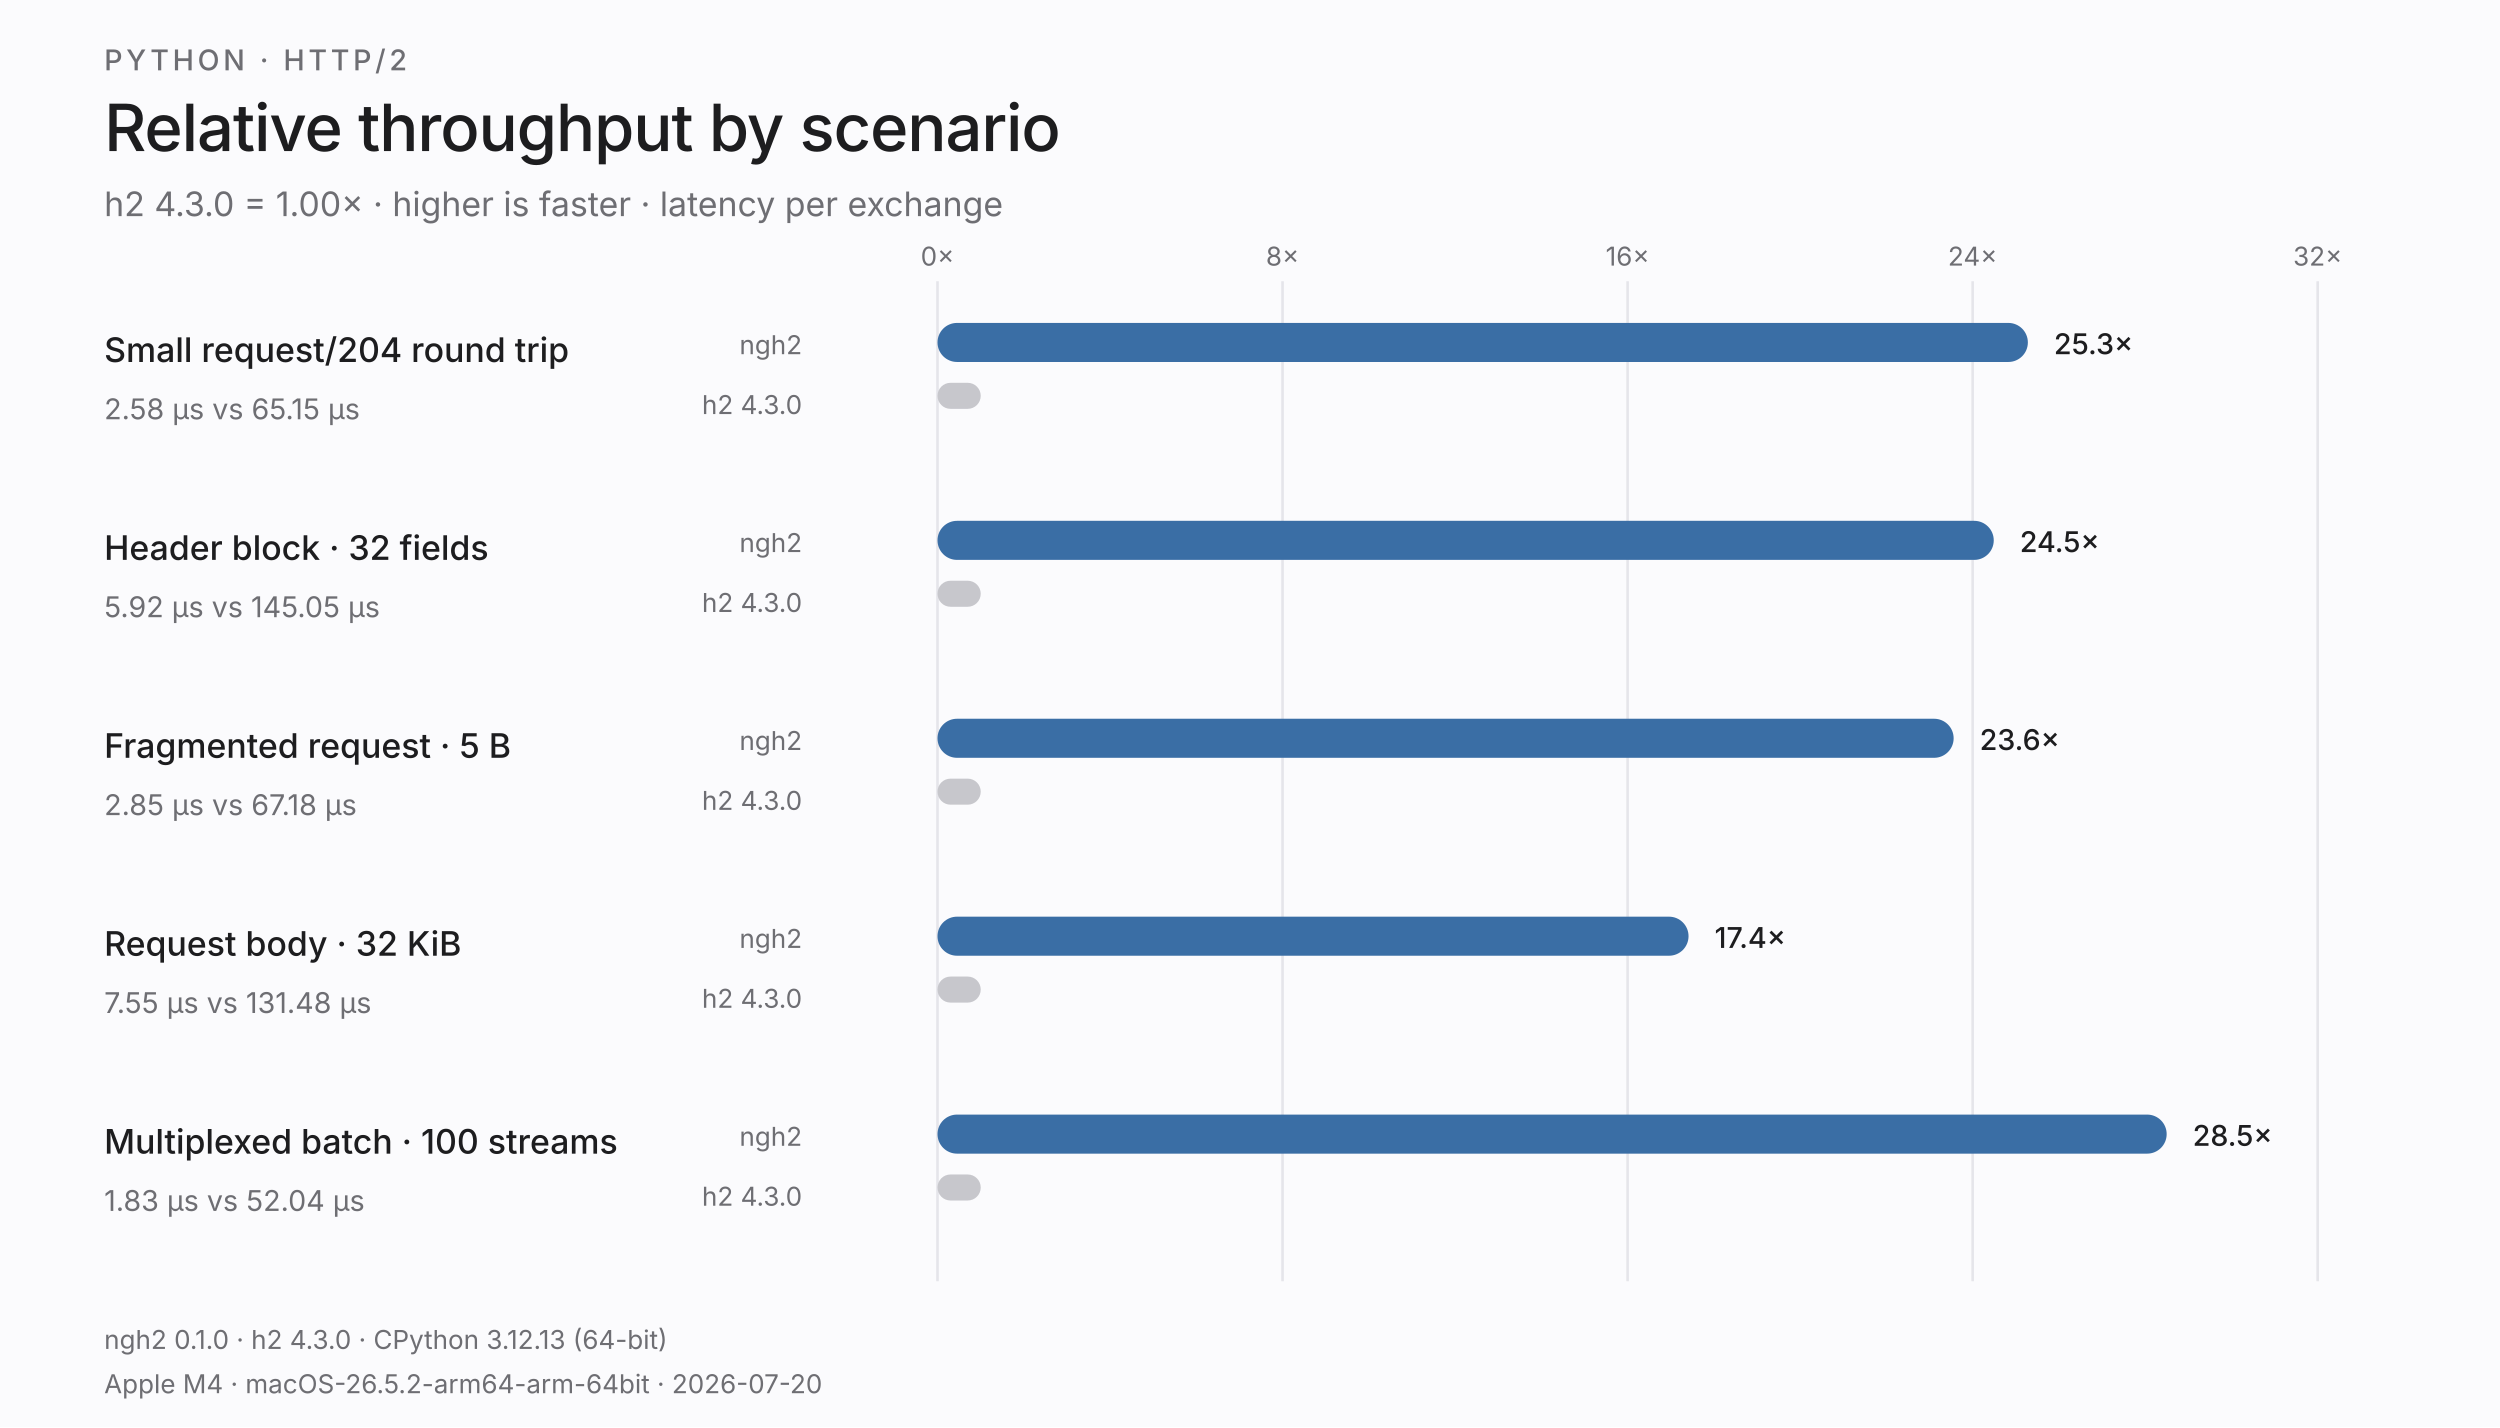
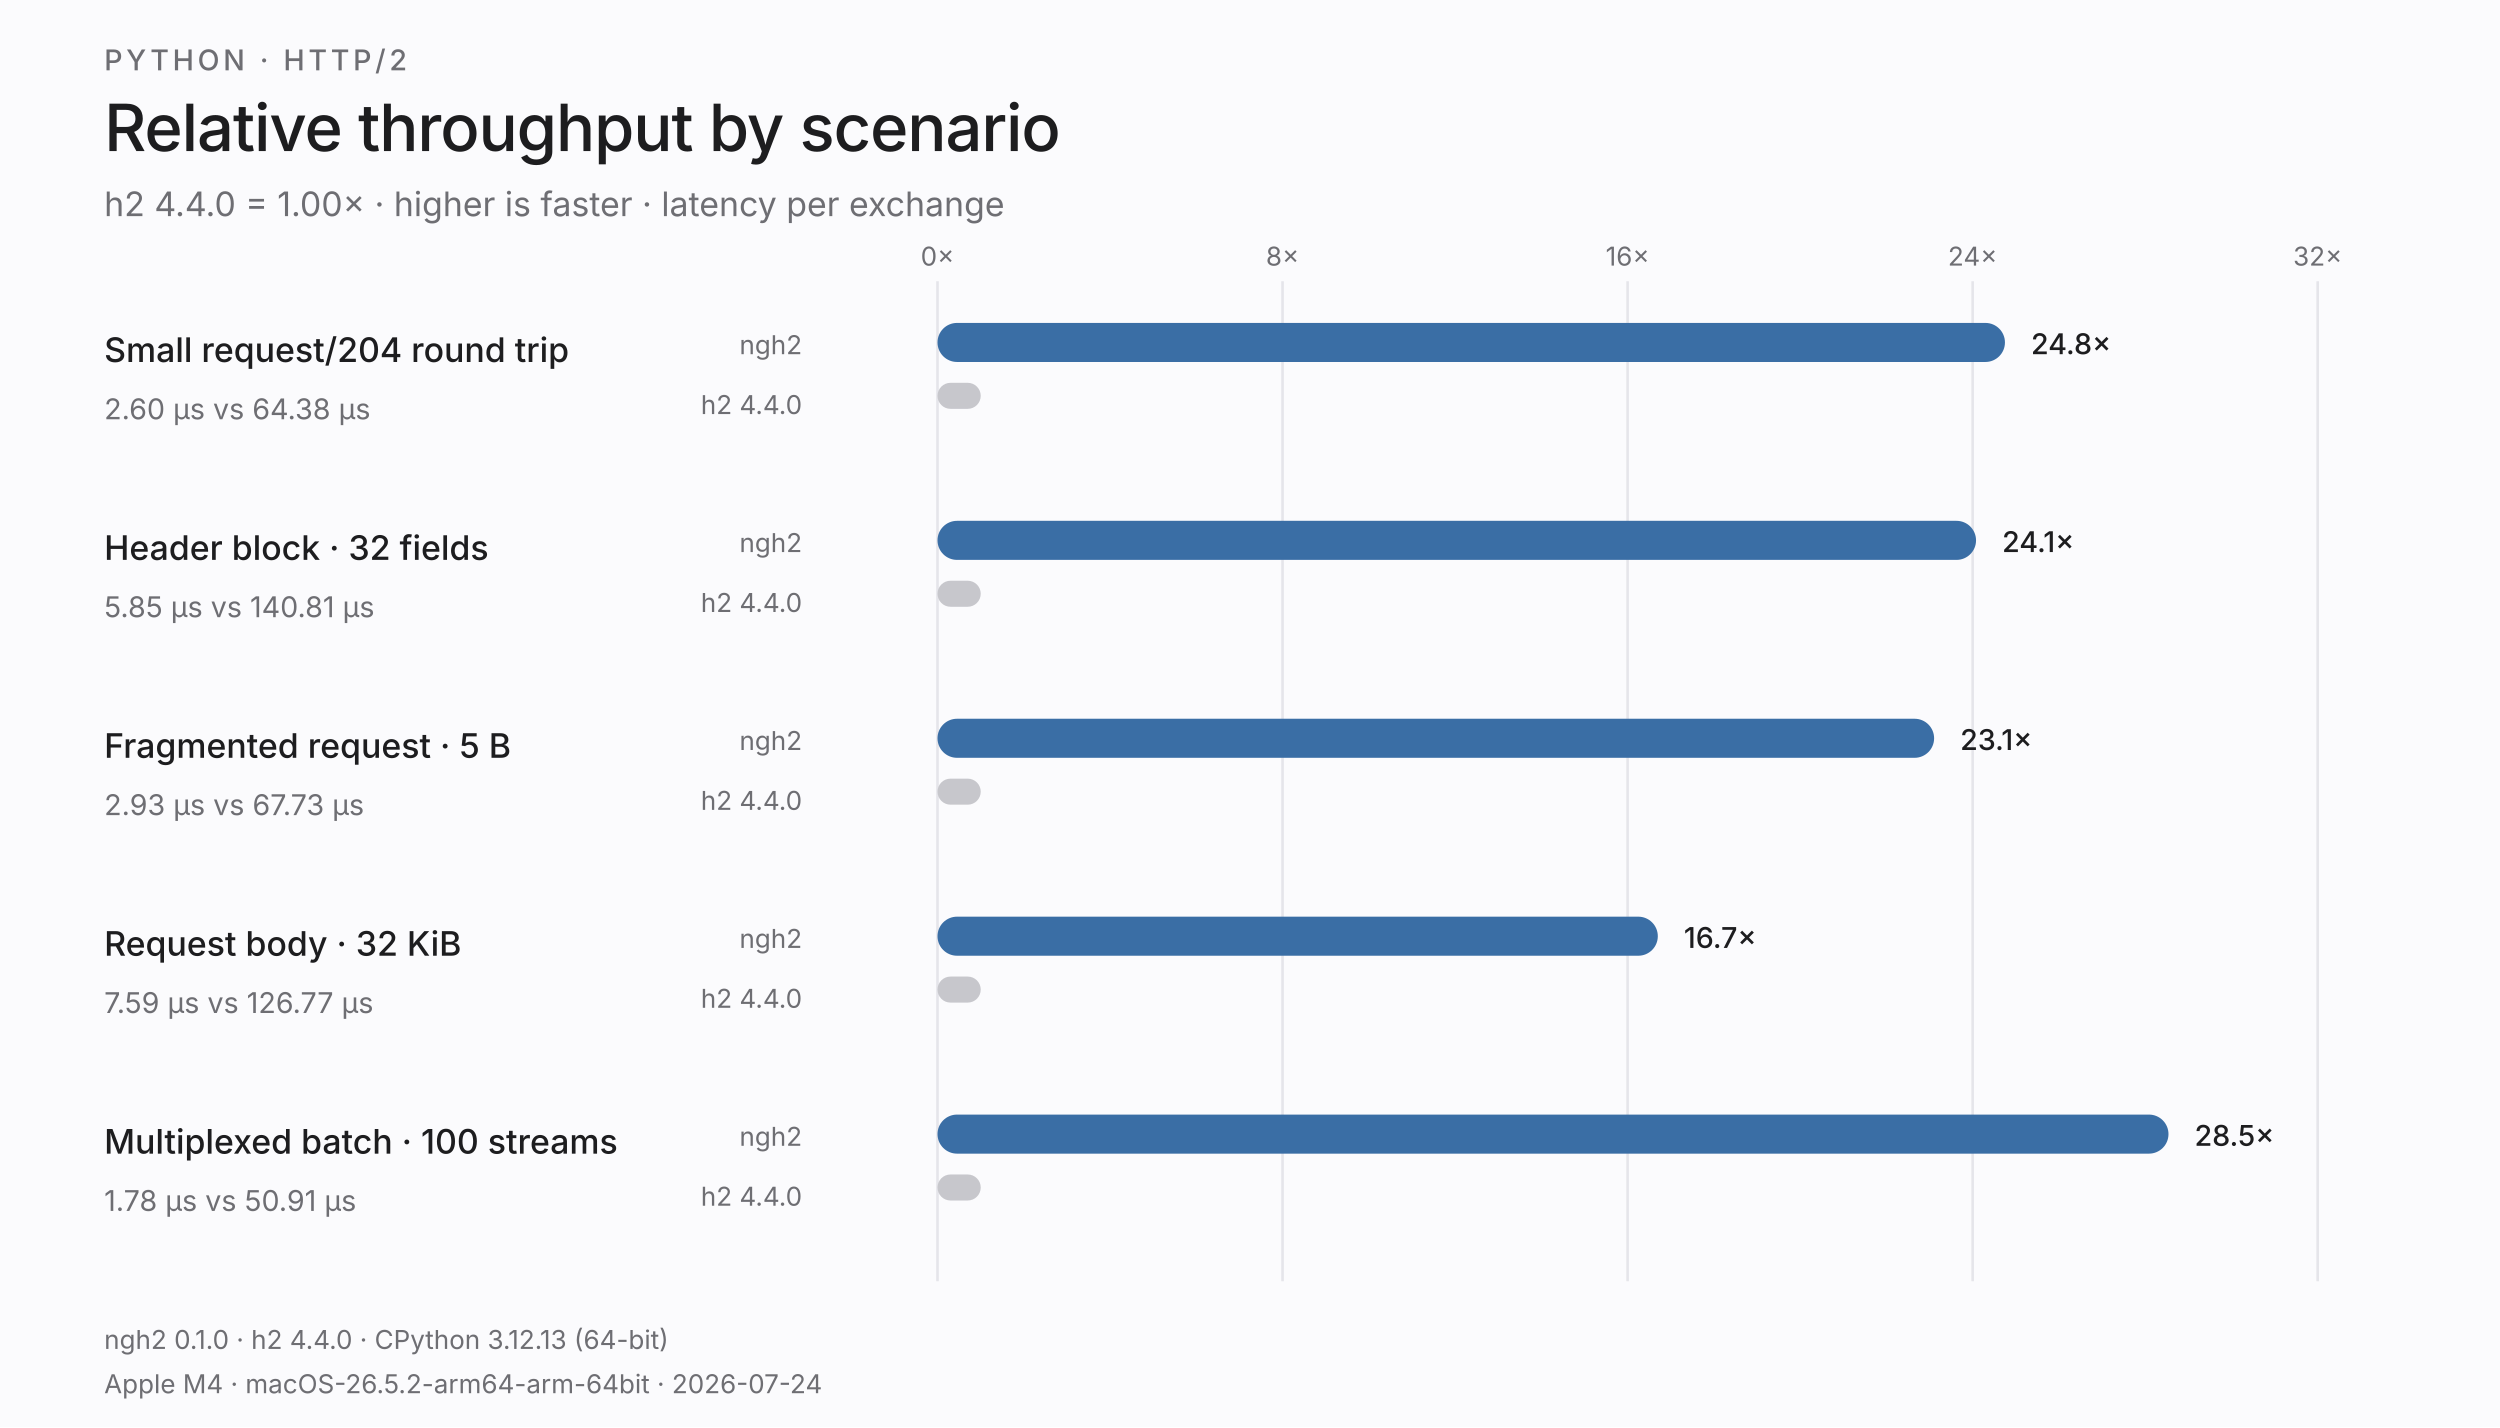
<svg xmlns="http://www.w3.org/2000/svg" width="960" height="548" viewBox="0 0 960 548" role="img" aria-labelledby="title desc">
  <style>
text{font-family:-apple-system,BlinkMacSystemFont,'Segoe UI',sans-serif}
.canvas{fill:#fbfbfd}.primary{fill:#1d1d1f}.secondary{fill:#6e6e73}.grid{stroke:#e5e5ea}
.candidate{fill:#3a6ea5}.reference{fill:#c7c7cc}
</style>
  <rect class="canvas" width="960" height="548" />
  <text class="secondary" x="40" y="27" font-size="11" font-weight="500" letter-spacing="1.4">PYTHON · HTTP/2</text>
  <text class="primary" x="40" y="58" font-size="25" font-weight="500" letter-spacing="-0.4">Relative throughput by scenario</text>
-   <text class="secondary" x="40" y="83" font-size="13">h2 4.3.0 = 1.00× · higher is faster · latency per exchange</text>
+   <text class="secondary" x="40" y="83" font-size="13">h2 4.4.0 = 1.00× · higher is faster · latency per exchange</text>
  <line class="grid" x1="360.0" y1="108" x2="360.0" y2="492" />
  <text class="secondary" x="360.0" y="102" text-anchor="middle" font-size="10">0×</text>
  <line class="grid" x1="492.5" y1="108" x2="492.5" y2="492" />
  <text class="secondary" x="492.5" y="102" text-anchor="middle" font-size="10">8×</text>
  <line class="grid" x1="625.0" y1="108" x2="625.0" y2="492" />
  <text class="secondary" x="625.0" y="102" text-anchor="middle" font-size="10">16×</text>
  <line class="grid" x1="757.5" y1="108" x2="757.5" y2="492" />
  <text class="secondary" x="757.5" y="102" text-anchor="middle" font-size="10">24×</text>
  <line class="grid" x1="890.0" y1="108" x2="890.0" y2="492" />
  <text class="secondary" x="890.0" y="102" text-anchor="middle" font-size="10">32×</text>
  <text class="primary" x="40" y="139" font-size="13" font-weight="500">Small request/204 round trip</text>
-   <text class="secondary" x="40" y="161" font-size="11">2.58 µs vs 65.15 µs</text>
+   <text class="secondary" x="40" y="161" font-size="11">2.60 µs vs 64.38 µs</text>
  <text class="secondary" x="308" y="136" text-anchor="end" font-size="10">ngh2</text>
-   <rect class="candidate" x="360" y="124" width="418.7" height="15" rx="7.5" />
-   <text class="primary" x="788.7" y="136" font-size="11" font-weight="500">25.3×</text>
-   <text class="secondary" x="308" y="159" text-anchor="end" font-size="10">h2 4.3.0</text>
+   <rect class="candidate" x="360" y="124" width="409.9" height="15" rx="7.5" />
+   <text class="primary" x="779.9" y="136" font-size="11" font-weight="500">24.8×</text>
+   <text class="secondary" x="308" y="159" text-anchor="end" font-size="10">h2 4.4.0</text>
  <rect class="reference" x="360" y="147" width="16.6" height="10" rx="5" />
  <text class="primary" x="40" y="215" font-size="13" font-weight="500">Header block · 32 fields</text>
-   <text class="secondary" x="40" y="237" font-size="11">5.92 µs vs 145.05 µs</text>
+   <text class="secondary" x="40" y="237" font-size="11">5.85 µs vs 140.81 µs</text>
  <text class="secondary" x="308" y="212" text-anchor="end" font-size="10">ngh2</text>
-   <rect class="candidate" x="360" y="200" width="405.6" height="15" rx="7.5" />
-   <text class="primary" x="775.6" y="212" font-size="11" font-weight="500">24.5×</text>
-   <text class="secondary" x="308" y="235" text-anchor="end" font-size="10">h2 4.3.0</text>
+   <rect class="candidate" x="360" y="200" width="398.8" height="15" rx="7.5" />
+   <text class="primary" x="768.8" y="212" font-size="11" font-weight="500">24.1×</text>
+   <text class="secondary" x="308" y="235" text-anchor="end" font-size="10">h2 4.4.0</text>
  <rect class="reference" x="360" y="223" width="16.6" height="10" rx="5" />
  <text class="primary" x="40" y="291" font-size="13" font-weight="500">Fragmented request · 5 B</text>
-   <text class="secondary" x="40" y="313" font-size="11">2.85 µs vs 67.18 µs</text>
+   <text class="secondary" x="40" y="313" font-size="11">2.93 µs vs 67.73 µs</text>
  <text class="secondary" x="308" y="288" text-anchor="end" font-size="10">ngh2</text>
-   <rect class="candidate" x="360" y="276" width="390.2" height="15" rx="7.5" />
-   <text class="primary" x="760.2" y="288" font-size="11" font-weight="500">23.6×</text>
-   <text class="secondary" x="308" y="311" text-anchor="end" font-size="10">h2 4.3.0</text>
+   <rect class="candidate" x="360" y="276" width="382.7" height="15" rx="7.5" />
+   <text class="primary" x="752.7" y="288" font-size="11" font-weight="500">23.1×</text>
+   <text class="secondary" x="308" y="311" text-anchor="end" font-size="10">h2 4.4.0</text>
  <rect class="reference" x="360" y="299" width="16.6" height="10" rx="5" />
  <text class="primary" x="40" y="367" font-size="13" font-weight="500">Request body · 32 KiB</text>
-   <text class="secondary" x="40" y="389" font-size="11">7.55 µs vs 131.48 µs</text>
+   <text class="secondary" x="40" y="389" font-size="11">7.59 µs vs 126.77 µs</text>
  <text class="secondary" x="308" y="364" text-anchor="end" font-size="10">ngh2</text>
-   <rect class="candidate" x="360" y="352" width="288.4" height="15" rx="7.5" />
-   <text class="primary" x="658.4" y="364" font-size="11" font-weight="500">17.4×</text>
-   <text class="secondary" x="308" y="387" text-anchor="end" font-size="10">h2 4.3.0</text>
+   <rect class="candidate" x="360" y="352" width="276.6" height="15" rx="7.5" />
+   <text class="primary" x="646.6" y="364" font-size="11" font-weight="500">16.7×</text>
+   <text class="secondary" x="308" y="387" text-anchor="end" font-size="10">h2 4.4.0</text>
  <rect class="reference" x="360" y="375" width="16.6" height="10" rx="5" />
  <text class="primary" x="40" y="443" font-size="13" font-weight="500">Multiplexed batch · 100 streams</text>
-   <text class="secondary" x="40" y="465" font-size="11">1.83 µs vs 52.04 µs</text>
+   <text class="secondary" x="40" y="465" font-size="11">1.78 µs vs 50.91 µs</text>
  <text class="secondary" x="308" y="440" text-anchor="end" font-size="10">ngh2</text>
-   <rect class="candidate" x="360" y="428" width="472.0" height="15" rx="7.5" />
-   <text class="primary" x="842.0" y="440" font-size="11" font-weight="500">28.5×</text>
-   <text class="secondary" x="308" y="463" text-anchor="end" font-size="10">h2 4.3.0</text>
+   <rect class="candidate" x="360" y="428" width="472.7" height="15" rx="7.5" />
+   <text class="primary" x="842.7" y="440" font-size="11" font-weight="500">28.5×</text>
+   <text class="secondary" x="308" y="463" text-anchor="end" font-size="10">h2 4.4.0</text>
  <rect class="reference" x="360" y="451" width="16.6" height="10" rx="5" />
-   <text class="secondary" x="40" y="518" font-size="10">ngh2 0.1.0 · h2 4.3.0 · CPython 3.12.13 (64-bit)</text>
-   <text class="secondary" x="40" y="535" font-size="10">Apple M4 · macOS-26.5.2-arm64-arm-64bit · 2026-07-20</text>
+   <text class="secondary" x="40" y="518" font-size="10">ngh2 0.1.0 · h2 4.4.0 · CPython 3.12.13 (64-bit)</text>
+   <text class="secondary" x="40" y="535" font-size="10">Apple M4 · macOS-26.5.2-arm64-arm-64bit · 2026-07-24</text>
</svg>
